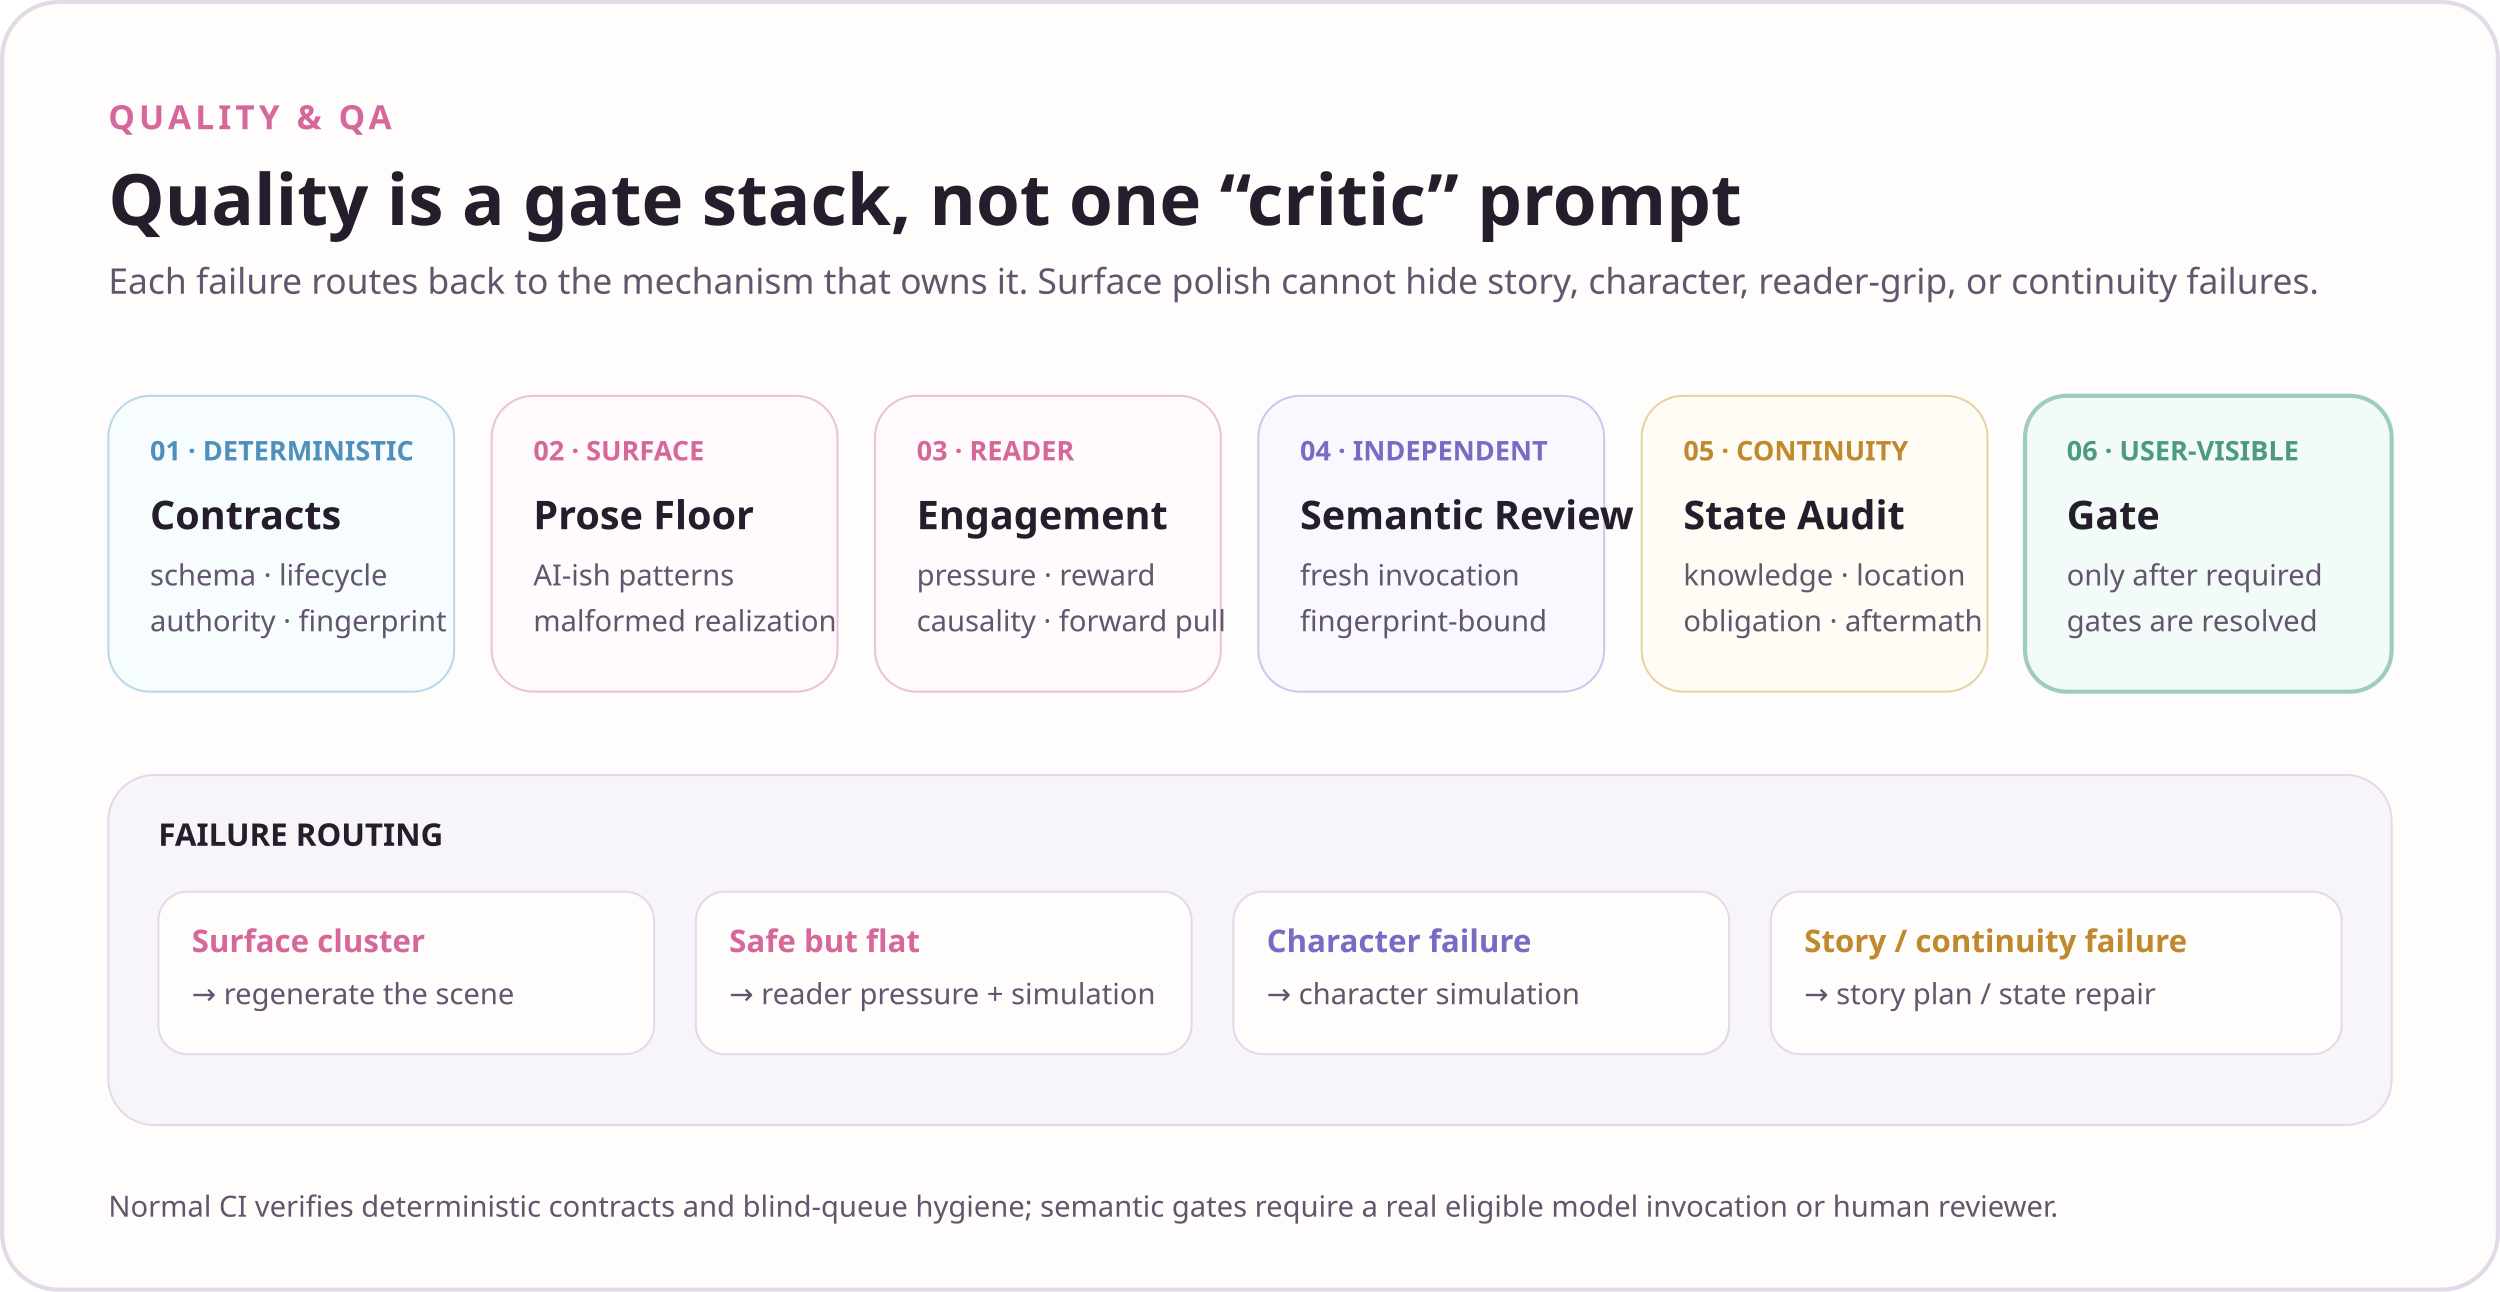
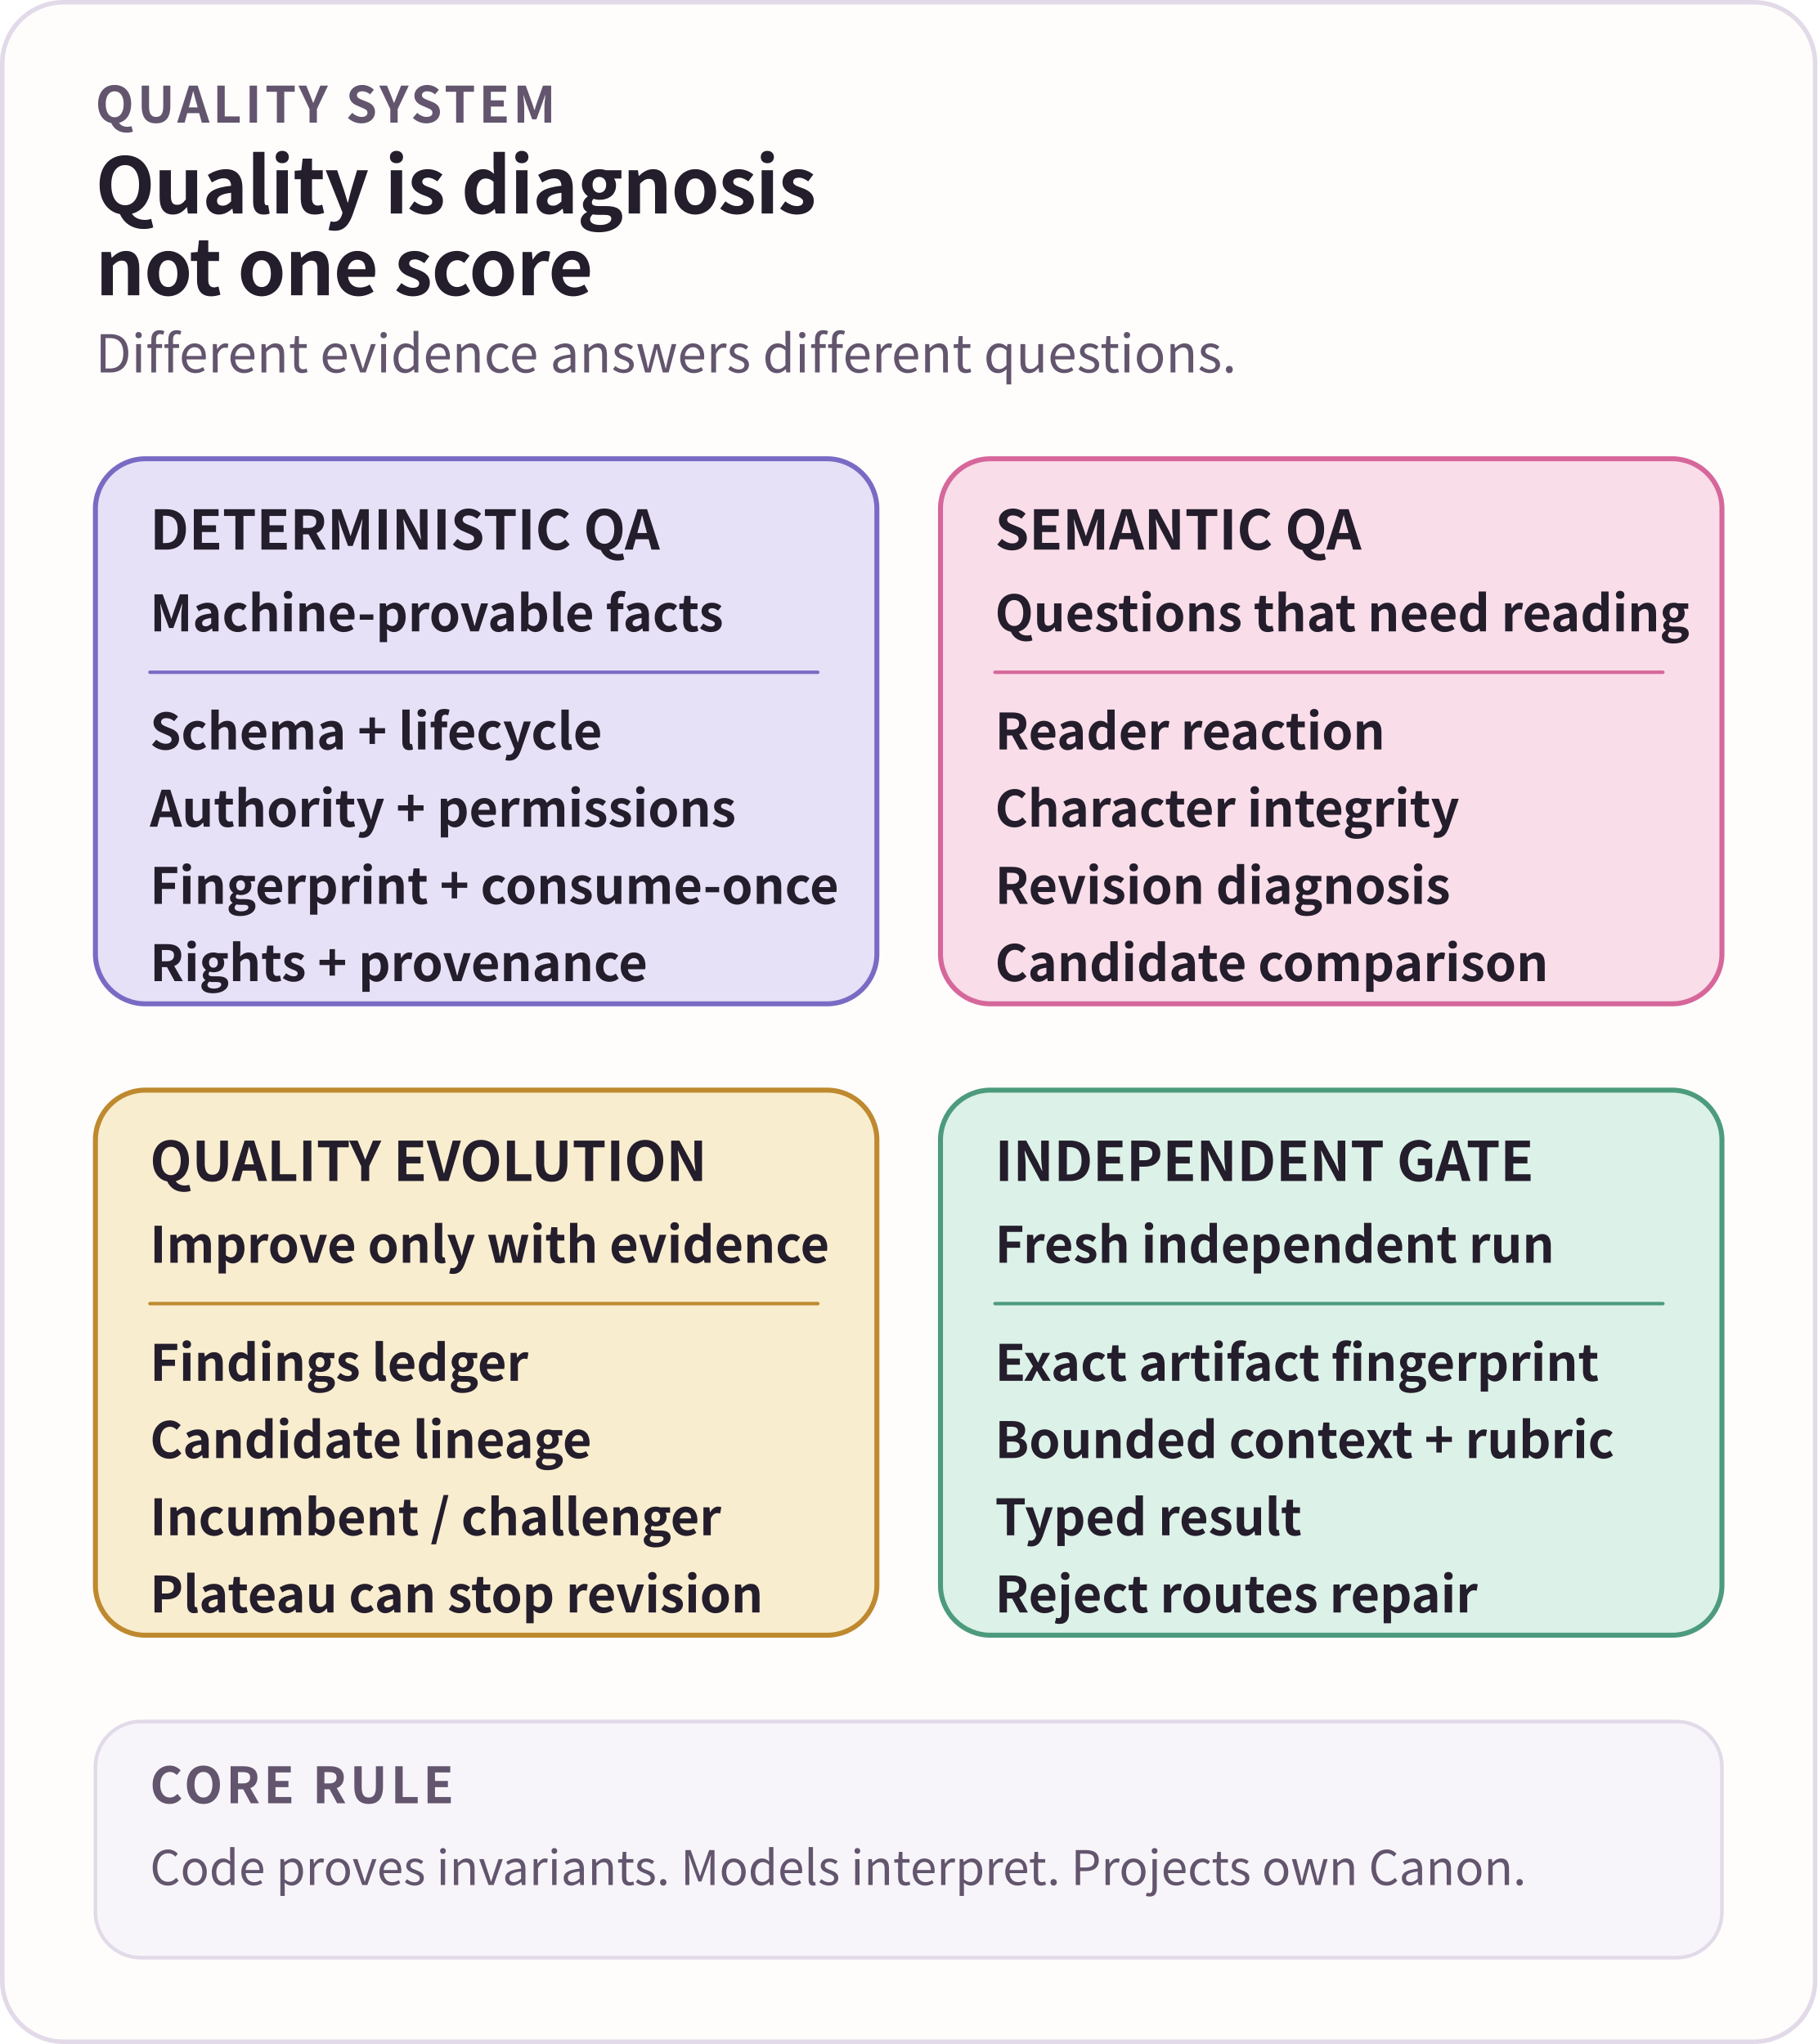
- <svg xmlns="http://www.w3.org/2000/svg" viewBox="0 0 1200 620" role="img" aria-labelledby="title desc">
-   <rect width="1200" height="620" rx="28" fill="#FFFDFC" />
-   <rect x="1" y="1" width="1198" height="618" rx="27" fill="none" stroke="#E2DAE8" stroke-width="2" />
-   <text x="52" y="62" font-family="ui-sans-serif,system-ui,sans-serif" font-size="16" font-weight="700" fill="#D6679A" letter-spacing="2">QUALITY &amp; QA</text>
-   <text x="52" y="108" font-family="ui-sans-serif,system-ui,sans-serif" font-size="34" font-weight="750" fill="#241D2B">Quality is a gate stack, not one “critic” prompt</text>
-   <text x="52" y="141" font-family="ui-sans-serif,system-ui,sans-serif" font-size="17" fill="#62556D">Each failure routes back to the mechanism that owns it. Surface polish cannot hide story, character, reader-grip, or continuity failures.</text>
-   <g transform="translate(52 190)">
-     <g>
-       <rect width="166" height="142" rx="20" fill="#F7FCFF" stroke="#B8D9EC" />
-       <text x="20" y="31" font-family="ui-sans-serif,system-ui,sans-serif" font-size="13" font-weight="700" fill="#4F8FBA">01 · DETERMINISTIC</text>
-       <text x="20" y="64" font-family="ui-sans-serif,system-ui,sans-serif" font-size="19" font-weight="750" fill="#241D2B">Contracts</text>
-       <text x="20" y="91" font-family="ui-sans-serif,system-ui,sans-serif" font-size="14" fill="#62556D">schema · lifecycle</text>
-       <text x="20" y="113" font-family="ui-sans-serif,system-ui,sans-serif" font-size="14" fill="#62556D">authority · fingerprint</text>
-     </g>
-     <g transform="translate(184 0)">
-       <rect width="166" height="142" rx="20" fill="#FFFAFC" stroke="#EDC3D6" />
-       <text x="20" y="31" font-family="ui-sans-serif,system-ui,sans-serif" font-size="13" font-weight="700" fill="#D6679A">02 · SURFACE</text>
-       <text x="20" y="64" font-family="ui-sans-serif,system-ui,sans-serif" font-size="19" font-weight="750" fill="#241D2B">Prose Floor</text>
-       <text x="20" y="91" font-family="ui-sans-serif,system-ui,sans-serif" font-size="14" fill="#62556D">AI-ish patterns</text>
-       <text x="20" y="113" font-family="ui-sans-serif,system-ui,sans-serif" font-size="14" fill="#62556D">malformed realization</text>
-     </g>
-     <g transform="translate(368 0)">
-       <rect width="166" height="142" rx="20" fill="#FFFAFC" stroke="#EDC3D6" />
-       <text x="20" y="31" font-family="ui-sans-serif,system-ui,sans-serif" font-size="13" font-weight="700" fill="#D6679A">03 · READER</text>
-       <text x="20" y="64" font-family="ui-sans-serif,system-ui,sans-serif" font-size="19" font-weight="750" fill="#241D2B">Engagement</text>
-       <text x="20" y="91" font-family="ui-sans-serif,system-ui,sans-serif" font-size="14" fill="#62556D">pressure · reward</text>
-       <text x="20" y="113" font-family="ui-sans-serif,system-ui,sans-serif" font-size="14" fill="#62556D">causality · forward pull</text>
-     </g>
-     <g transform="translate(552 0)">
-       <rect width="166" height="142" rx="20" fill="#FAF8FF" stroke="#CFC7EE" />
-       <text x="20" y="31" font-family="ui-sans-serif,system-ui,sans-serif" font-size="13" font-weight="700" fill="#796BC4">04 · INDEPENDENT</text>
-       <text x="20" y="64" font-family="ui-sans-serif,system-ui,sans-serif" font-size="19" font-weight="750" fill="#241D2B">Semantic Review</text>
-       <text x="20" y="91" font-family="ui-sans-serif,system-ui,sans-serif" font-size="14" fill="#62556D">fresh invocation</text>
-       <text x="20" y="113" font-family="ui-sans-serif,system-ui,sans-serif" font-size="14" fill="#62556D">fingerprint-bound</text>
-     </g>
-     <g transform="translate(736 0)">
-       <rect width="166" height="142" rx="20" fill="#FFFCF5" stroke="#E8D2A5" />
-       <text x="20" y="31" font-family="ui-sans-serif,system-ui,sans-serif" font-size="13" font-weight="700" fill="#BE892F">05 · CONTINUITY</text>
-       <text x="20" y="64" font-family="ui-sans-serif,system-ui,sans-serif" font-size="19" font-weight="750" fill="#241D2B">State Audit</text>
-       <text x="20" y="91" font-family="ui-sans-serif,system-ui,sans-serif" font-size="14" fill="#62556D">knowledge · location</text>
-       <text x="20" y="113" font-family="ui-sans-serif,system-ui,sans-serif" font-size="14" fill="#62556D">obligation · aftermath</text>
-     </g>
-     <g transform="translate(920 0)">
-       <rect width="176" height="142" rx="20" fill="#F2FBF7" stroke="#9FCDBB" stroke-width="2" />
-       <text x="20" y="31" font-family="ui-sans-serif,system-ui,sans-serif" font-size="13" font-weight="700" fill="#4D9B7D">06 · USER-VISIBLE</text>
-       <text x="20" y="64" font-family="ui-sans-serif,system-ui,sans-serif" font-size="19" font-weight="750" fill="#241D2B">Gate</text>
-       <text x="20" y="91" font-family="ui-sans-serif,system-ui,sans-serif" font-size="14" fill="#62556D">only after required</text>
-       <text x="20" y="113" font-family="ui-sans-serif,system-ui,sans-serif" font-size="14" fill="#62556D">gates are resolved</text>
-     </g>
-   </g>
-   <g transform="translate(52 372)">
-     <rect width="1096" height="168" rx="22" fill="#F8F5FA" stroke="#E2DAE8" />
-     <text x="24" y="34" font-family="ui-sans-serif,system-ui,sans-serif" font-size="15" font-weight="750" fill="#241D2B">FAILURE ROUTING</text>
-     <g transform="translate(24 56)">
-       <rect width="238" height="78" rx="14" fill="#FFFDFC" stroke="#E2DAE8" />
-       <text x="16" y="29" font-family="ui-sans-serif,system-ui,sans-serif" font-size="15" font-weight="700" fill="#D6679A">Surface cluster</text>
-       <text x="16" y="54" font-family="ui-sans-serif,system-ui,sans-serif" font-size="14" fill="#62556D">→ regenerate the scene</text>
-     </g>
-     <g transform="translate(282 56)">
-       <rect width="238" height="78" rx="14" fill="#FFFDFC" stroke="#E2DAE8" />
-       <text x="16" y="29" font-family="ui-sans-serif,system-ui,sans-serif" font-size="15" font-weight="700" fill="#D6679A">Safe but flat</text>
-       <text x="16" y="54" font-family="ui-sans-serif,system-ui,sans-serif" font-size="14" fill="#62556D">→ reader pressure + simulation</text>
-     </g>
-     <g transform="translate(540 56)">
-       <rect width="238" height="78" rx="14" fill="#FFFDFC" stroke="#E2DAE8" />
-       <text x="16" y="29" font-family="ui-sans-serif,system-ui,sans-serif" font-size="15" font-weight="700" fill="#796BC4">Character failure</text>
-       <text x="16" y="54" font-family="ui-sans-serif,system-ui,sans-serif" font-size="14" fill="#62556D">→ character simulation</text>
-     </g>
-     <g transform="translate(798 56)">
-       <rect width="274" height="78" rx="14" fill="#FFFDFC" stroke="#E2DAE8" />
-       <text x="16" y="29" font-family="ui-sans-serif,system-ui,sans-serif" font-size="15" font-weight="700" fill="#BE892F">Story / continuity failure</text>
-       <text x="16" y="54" font-family="ui-sans-serif,system-ui,sans-serif" font-size="14" fill="#62556D">→ story plan / state repair</text>
-     </g>
-   </g>
-   <text x="52" y="584" font-family="ui-sans-serif,system-ui,sans-serif" font-size="14" fill="#62556D">Normal CI verifies deterministic contracts and blind-queue hygiene; semantic gates require a real eligible model invocation or human reviewer.</text>
+ <svg xmlns="http://www.w3.org/2000/svg" viewBox="0 0 800 900" role="img" data-doc-tier="A">
+   <style>
+ text{font-family:"Noto Sans CJK SC","Noto Sans",-apple-system,BlinkMacSystemFont,"Segoe UI",Arial,sans-serif;fill:#241D2B}
+ .eyebrow{font-size:22px;font-weight:800;letter-spacing:1.5px;fill:#62556D}
+ .title{font-size:34px;font-weight:850;letter-spacing:-.4px}
+ .subtitle{font-size:23px;font-weight:500;fill:#62556D}
+ .section{font-size:24px;font-weight:850}
+ .lead{font-size:22px;font-weight:750}
+ .body{font-size:22px;font-weight:650}
+ .small{font-size:21px;font-weight:500;fill:#62556D}
+ .pill{font-size:20px;font-weight:800}
+ </style>
+   <rect width="800" height="900" rx="28" fill="#FFFDFC" />
+   <rect x="1" y="1" width="798" height="898" rx="27" fill="none" stroke="#E2DAE8" stroke-width="2" />
+   <text x="42" y="54" class="eyebrow" text-anchor="start">QUALITY SYSTEM</text>
+   <text x="42" y="94" class="title" text-anchor="start">Quality is diagnosis</text>
+   <text x="42" y="130" class="title" text-anchor="start">not one score</text>
+   <text x="42" y="164" class="subtitle" text-anchor="start" data-max-width="720">Different evidence answers different questions.</text>
+   <rect x="42" y="202" width="344" height="240" rx="22" fill="#E7E1F8" stroke="#796BC4" stroke-width="2.2" />
+   <rect x="414" y="202" width="344" height="240" rx="22" fill="#F9DDE9" stroke="#D6679A" stroke-width="2.2" />
+   <rect x="42" y="480" width="344" height="240" rx="22" fill="#F9EDCF" stroke="#BE892F" stroke-width="2.2" />
+   <rect x="414" y="480" width="344" height="240" rx="22" fill="#DCF1E7" stroke="#4D9B7D" stroke-width="2.2" />
+   <text x="66" y="242" class="section" text-anchor="start">DETERMINISTIC QA</text>
+   <text x="66" y="278" class="lead" text-anchor="start">Machine-provable facts</text>
+   <line x1="66" y1="296" x2="360" y2="296" stroke="#796BC4" stroke-width="1.5" stroke-linecap="round" />
+   <text x="66" y="330" class="body" text-anchor="start">Schema + lifecycle</text>
+   <text x="66" y="364" class="body" text-anchor="start">Authority + permissions</text>
+   <text x="66" y="398" class="body" text-anchor="start" data-max-width="320">Fingerprint + consume-once</text>
+   <text x="66" y="432" class="body" text-anchor="start">Rights + provenance</text>
+   <text x="438" y="242" class="section" text-anchor="start">SEMANTIC QA</text>
+   <text x="438" y="278" class="lead" text-anchor="start" data-max-width="320">Questions that need reading</text>
+   <line x1="438" y1="296" x2="732" y2="296" stroke="#D6679A" stroke-width="1.5" stroke-linecap="round" />
+   <text x="438" y="330" class="body" text-anchor="start">Reader reaction</text>
+   <text x="438" y="364" class="body" text-anchor="start">Character integrity</text>
+   <text x="438" y="398" class="body" text-anchor="start">Revision diagnosis</text>
+   <text x="438" y="432" class="body" text-anchor="start">Candidate comparison</text>
+   <text x="66" y="520" class="section" text-anchor="start">QUALITY EVOLUTION</text>
+   <text x="66" y="556" class="lead" text-anchor="start" data-max-width="320">Improve only with evidence</text>
+   <line x1="66" y1="574" x2="360" y2="574" stroke="#BE892F" stroke-width="1.5" stroke-linecap="round" />
+   <text x="66" y="608" class="body" text-anchor="start">Findings ledger</text>
+   <text x="66" y="642" class="body" text-anchor="start">Candidate lineage</text>
+   <text x="66" y="676" class="body" text-anchor="start">Incumbent / challenger</text>
+   <text x="66" y="710" class="body" text-anchor="start" data-max-width="660">Plateau can stop revision</text>
+   <text x="438" y="520" class="section" text-anchor="start">INDEPENDENT GATE</text>
+   <text x="438" y="556" class="lead" text-anchor="start" data-max-width="320">Fresh independent run</text>
+   <line x1="438" y1="574" x2="732" y2="574" stroke="#4D9B7D" stroke-width="1.5" stroke-linecap="round" />
+   <text x="438" y="608" class="body" text-anchor="start" data-max-width="320">Exact artifact fingerprint</text>
+   <text x="438" y="642" class="body" text-anchor="start" data-max-width="320">Bounded context + rubric</text>
+   <text x="438" y="676" class="body" text-anchor="start">Typed result</text>
+   <text x="438" y="710" class="body" text-anchor="start">Reject routes repair</text>
+   <rect x="42" y="758" width="716" height="104" rx="20" fill="#F8F5FA" stroke="#E2DAE8" stroke-width="1.6" />
+   <text x="66" y="794" class="eyebrow" text-anchor="start">CORE RULE</text>
+   <text x="66" y="830" class="small" text-anchor="start" data-max-width="680">Code proves invariants. Models interpret. Projects own Canon.</text>
</svg>
